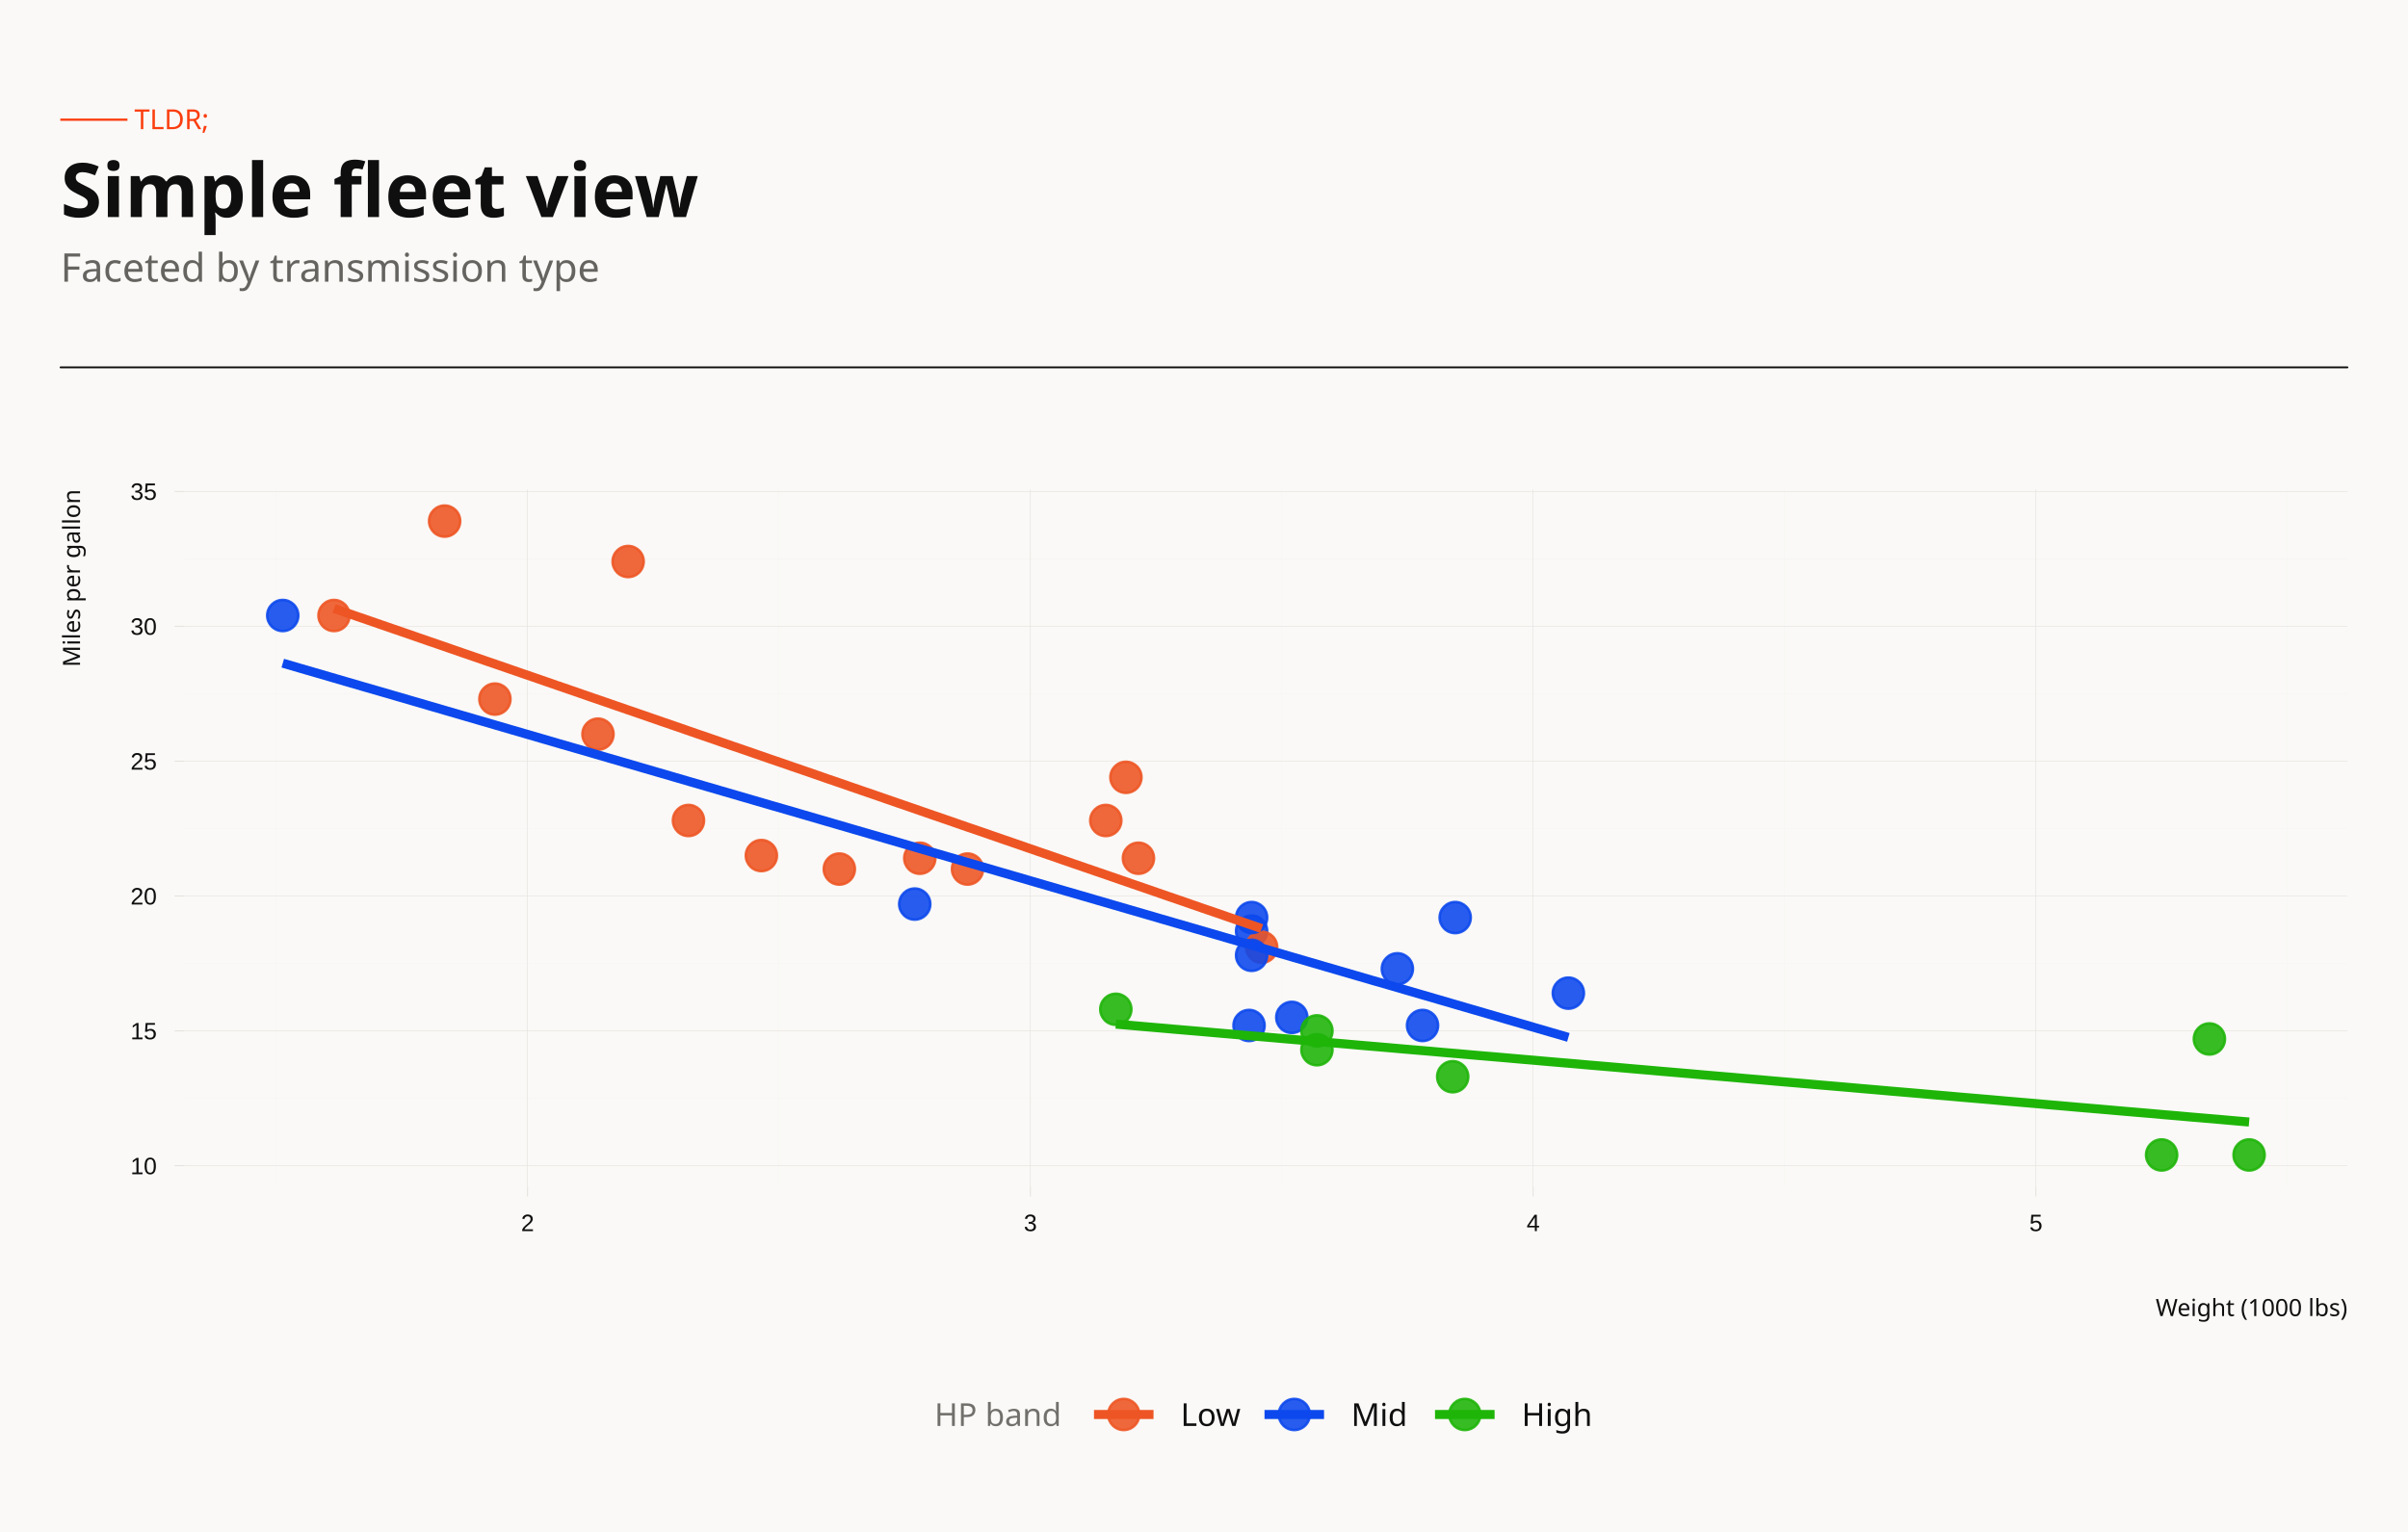
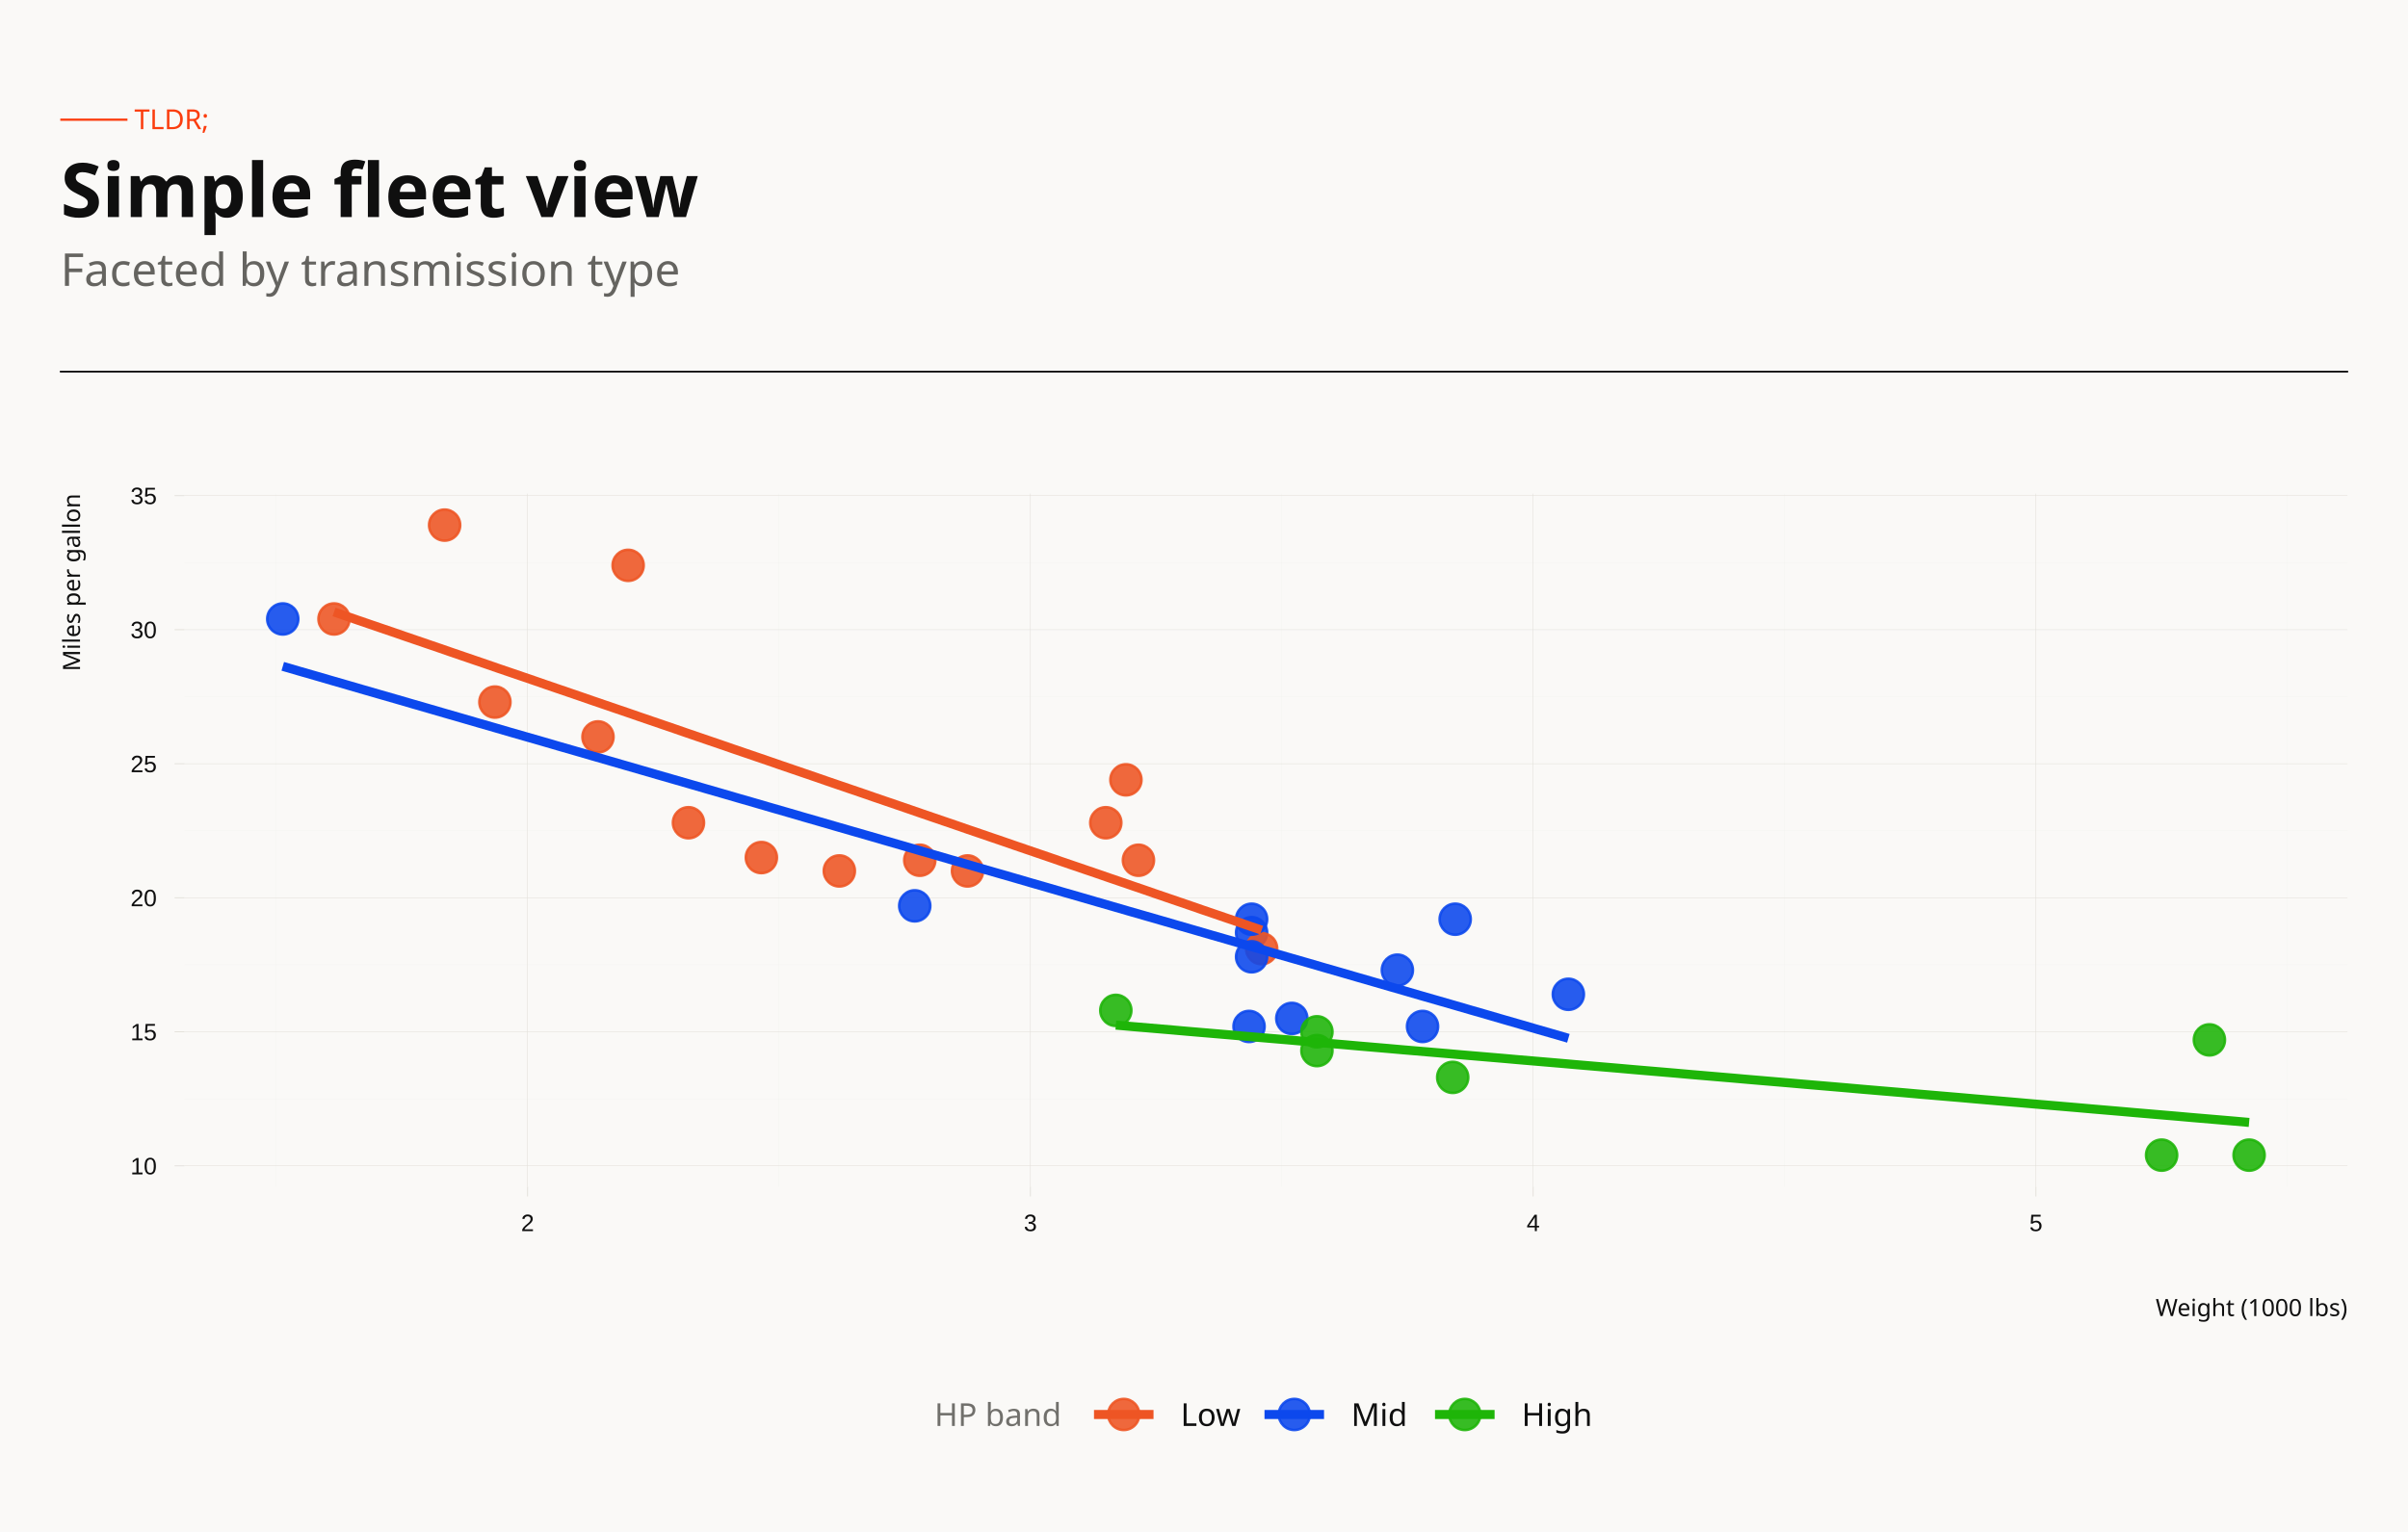
<svg xmlns="http://www.w3.org/2000/svg" width="396.00pt" height="252.00pt" viewBox="0 0 396.00 252.00">
  <g class="svglite">
    <defs>
      <style type="text/css">
    .svglite line, .svglite polyline, .svglite polygon, .svglite path, .svglite rect, .svglite circle {
      fill: none;
      stroke: #000000;
      stroke-linecap: round;
      stroke-linejoin: round;
      stroke-miterlimit: 10.00;
    }
    .svglite text {
      white-space: pre;
    }
    .svglite g.glyphgroup path {
      fill: inherit;
      stroke: none;
    }
  </style>
    </defs>
    <rect width="100%" height="100%" style="stroke: none; fill: none;" />
    <defs>
      <clipPath id="cpMC4wMHwzOTYuMDB8MC4wMHwyNTIuMDA=">
        <rect x="0.00" y="0.00" width="396.00" height="252.00" />
      </clipPath>
    </defs>
    <g clip-path="url(#cpMC4wMHwzOTYuMDB8MC4wMHwyNTIuMDA=)">
      <rect x="0.00" y="0.00" width="396.00" height="252.00" style="stroke-width: 0.63; stroke: none; fill: #FAF9F7;" />
    </g>
    <defs>
-       <clipPath id="cpMzAuMzN8Mzg2LjA0fDgwLjUwfDE5NS4yMA==">
-         <rect x="30.33" y="80.50" width="355.71" height="114.70" />
+       <clipPath id="cpMzAuMzN8Mzg2LjA0fDgxLjIwfDE5NS4yMA==">
+         <rect x="30.33" y="81.20" width="355.71" height="114.00" />
      </clipPath>
    </defs>
-     <g clip-path="url(#cpMzAuMzN8Mzg2LjA0fDgwLjUwfDE5NS4yMA==)">
-       <rect x="30.33" y="80.50" width="355.71" height="114.70" style="stroke-width: 0.63; stroke: none; fill: #FAF9F7;" />
-       <polyline points="30.33,180.67 386.04,180.67 " style="stroke-width: 0.043; stroke: #F1F0ED; stroke-linecap: butt;" />
-       <polyline points="30.33,158.48 386.04,158.48 " style="stroke-width: 0.043; stroke: #F1F0ED; stroke-linecap: butt;" />
-       <polyline points="30.33,136.30 386.04,136.30 " style="stroke-width: 0.043; stroke: #F1F0ED; stroke-linecap: butt;" />
-       <polyline points="30.33,114.11 386.04,114.11 " style="stroke-width: 0.043; stroke: #F1F0ED; stroke-linecap: butt;" />
-       <polyline points="30.33,91.93 386.04,91.93 " style="stroke-width: 0.043; stroke: #F1F0ED; stroke-linecap: butt;" />
-       <polyline points="45.42,195.20 45.42,80.50 " style="stroke-width: 0.043; stroke: #F1F0ED; stroke-linecap: butt;" />
-       <polyline points="128.10,195.20 128.10,80.50 " style="stroke-width: 0.043; stroke: #F1F0ED; stroke-linecap: butt;" />
-       <polyline points="210.79,195.20 210.79,80.50 " style="stroke-width: 0.043; stroke: #F1F0ED; stroke-linecap: butt;" />
-       <polyline points="293.47,195.20 293.47,80.50 " style="stroke-width: 0.043; stroke: #F1F0ED; stroke-linecap: butt;" />
-       <polyline points="376.15,195.20 376.15,80.50 " style="stroke-width: 0.043; stroke: #F1F0ED; stroke-linecap: butt;" />
-       <polyline points="30.33,191.76 386.04,191.76 " style="stroke-width: 0.085; stroke: #E2E0DA; stroke-linecap: butt;" />
-       <polyline points="30.33,169.58 386.04,169.58 " style="stroke-width: 0.085; stroke: #E2E0DA; stroke-linecap: butt;" />
-       <polyline points="30.33,147.39 386.04,147.39 " style="stroke-width: 0.085; stroke: #E2E0DA; stroke-linecap: butt;" />
-       <polyline points="30.33,125.21 386.04,125.21 " style="stroke-width: 0.085; stroke: #E2E0DA; stroke-linecap: butt;" />
-       <polyline points="30.33,103.02 386.04,103.02 " style="stroke-width: 0.085; stroke: #E2E0DA; stroke-linecap: butt;" />
-       <polyline points="30.33,80.84 386.04,80.84 " style="stroke-width: 0.085; stroke: #E2E0DA; stroke-linecap: butt;" />
-       <polyline points="86.76,195.20 86.76,80.50 " style="stroke-width: 0.085; stroke: #E2E0DA; stroke-linecap: butt;" />
-       <polyline points="169.45,195.20 169.45,80.50 " style="stroke-width: 0.085; stroke: #E2E0DA; stroke-linecap: butt;" />
-       <polyline points="252.13,195.20 252.13,80.50 " style="stroke-width: 0.085; stroke: #E2E0DA; stroke-linecap: butt;" />
-       <polyline points="334.81,195.20 334.81,80.50 " style="stroke-width: 0.085; stroke: #E2E0DA; stroke-linecap: butt;" />
-       <circle cx="138.03" cy="142.96" r="2.56" style="stroke-width: 0.42; stroke: #EE5524; stroke-opacity: 0.88; fill: #EE5524; fill-opacity: 0.88;" />
-       <circle cx="159.11" cy="142.96" r="2.56" style="stroke-width: 0.42; stroke: #EE5524; stroke-opacity: 0.88; fill: #EE5524; fill-opacity: 0.88;" />
-       <circle cx="113.22" cy="134.97" r="2.56" style="stroke-width: 0.42; stroke: #EE5524; stroke-opacity: 0.88; fill: #EE5524; fill-opacity: 0.88;" />
-       <circle cx="187.22" cy="141.18" r="2.56" style="stroke-width: 0.42; stroke: #EE5524; stroke-opacity: 0.88; fill: #EE5524; fill-opacity: 0.88;" />
-       <circle cx="205.83" cy="153.16" r="2.56" style="stroke-width: 0.42; stroke: #0C48ED; stroke-opacity: 0.88; fill: #0C48ED; fill-opacity: 0.88;" />
-       <circle cx="207.48" cy="155.82" r="2.56" style="stroke-width: 0.42; stroke: #EE5524; stroke-opacity: 0.88; fill: #EE5524; fill-opacity: 0.88;" />
-       <circle cx="216.57" cy="172.68" r="2.56" style="stroke-width: 0.42; stroke: #1EB508; stroke-opacity: 0.88; fill: #1EB508; fill-opacity: 0.88;" />
-       <circle cx="185.16" cy="127.87" r="2.56" style="stroke-width: 0.42; stroke: #EE5524; stroke-opacity: 0.88; fill: #EE5524; fill-opacity: 0.88;" />
-       <circle cx="181.85" cy="134.97" r="2.56" style="stroke-width: 0.42; stroke: #EE5524; stroke-opacity: 0.88; fill: #EE5524; fill-opacity: 0.88;" />
-       <circle cx="205.83" cy="150.94" r="2.56" style="stroke-width: 0.42; stroke: #0C48ED; stroke-opacity: 0.88; fill: #0C48ED; fill-opacity: 0.88;" />
-       <circle cx="205.83" cy="157.15" r="2.56" style="stroke-width: 0.42; stroke: #0C48ED; stroke-opacity: 0.88; fill: #0C48ED; fill-opacity: 0.88;" />
-       <circle cx="257.92" cy="163.37" r="2.56" style="stroke-width: 0.42; stroke: #0C48ED; stroke-opacity: 0.88; fill: #0C48ED; fill-opacity: 0.88;" />
-       <circle cx="229.80" cy="159.37" r="2.56" style="stroke-width: 0.42; stroke: #0C48ED; stroke-opacity: 0.88; fill: #0C48ED; fill-opacity: 0.88;" />
-       <circle cx="233.94" cy="168.69" r="2.56" style="stroke-width: 0.42; stroke: #0C48ED; stroke-opacity: 0.88; fill: #0C48ED; fill-opacity: 0.88;" />
-       <circle cx="355.48" cy="189.99" r="2.56" style="stroke-width: 0.42; stroke: #1EB508; stroke-opacity: 0.88; fill: #1EB508; fill-opacity: 0.88;" />
-       <circle cx="369.87" cy="189.99" r="2.56" style="stroke-width: 0.42; stroke: #1EB508; stroke-opacity: 0.88; fill: #1EB508; fill-opacity: 0.88;" />
-       <circle cx="363.34" cy="170.91" r="2.56" style="stroke-width: 0.42; stroke: #1EB508; stroke-opacity: 0.88; fill: #1EB508; fill-opacity: 0.88;" />
-       <circle cx="103.30" cy="92.37" r="2.56" style="stroke-width: 0.42; stroke: #EE5524; stroke-opacity: 0.88; fill: #EE5524; fill-opacity: 0.88;" />
-       <circle cx="54.93" cy="101.25" r="2.56" style="stroke-width: 0.42; stroke: #EE5524; stroke-opacity: 0.88; fill: #EE5524; fill-opacity: 0.88;" />
-       <circle cx="73.12" cy="85.72" r="2.56" style="stroke-width: 0.42; stroke: #EE5524; stroke-opacity: 0.88; fill: #EE5524; fill-opacity: 0.88;" />
-       <circle cx="125.21" cy="140.74" r="2.56" style="stroke-width: 0.42; stroke: #EE5524; stroke-opacity: 0.88; fill: #EE5524; fill-opacity: 0.88;" />
-       <circle cx="212.44" cy="167.36" r="2.56" style="stroke-width: 0.42; stroke: #0C48ED; stroke-opacity: 0.88; fill: #0C48ED; fill-opacity: 0.88;" />
-       <circle cx="205.41" cy="168.69" r="2.56" style="stroke-width: 0.42; stroke: #0C48ED; stroke-opacity: 0.88; fill: #0C48ED; fill-opacity: 0.88;" />
-       <circle cx="238.90" cy="177.12" r="2.56" style="stroke-width: 0.42; stroke: #1EB508; stroke-opacity: 0.88; fill: #1EB508; fill-opacity: 0.88;" />
-       <circle cx="239.31" cy="150.94" r="2.56" style="stroke-width: 0.42; stroke: #0C48ED; stroke-opacity: 0.88; fill: #0C48ED; fill-opacity: 0.88;" />
-       <circle cx="81.39" cy="115.00" r="2.56" style="stroke-width: 0.42; stroke: #EE5524; stroke-opacity: 0.88; fill: #EE5524; fill-opacity: 0.88;" />
-       <circle cx="98.34" cy="120.77" r="2.56" style="stroke-width: 0.42; stroke: #EE5524; stroke-opacity: 0.88; fill: #EE5524; fill-opacity: 0.88;" />
-       <circle cx="46.50" cy="101.25" r="2.56" style="stroke-width: 0.42; stroke: #0C48ED; stroke-opacity: 0.88; fill: #0C48ED; fill-opacity: 0.88;" />
-       <circle cx="183.50" cy="166.03" r="2.56" style="stroke-width: 0.42; stroke: #1EB508; stroke-opacity: 0.88; fill: #1EB508; fill-opacity: 0.88;" />
-       <circle cx="150.43" cy="148.72" r="2.56" style="stroke-width: 0.42; stroke: #0C48ED; stroke-opacity: 0.88; fill: #0C48ED; fill-opacity: 0.88;" />
-       <circle cx="216.57" cy="169.58" r="2.56" style="stroke-width: 0.42; stroke: #1EB508; stroke-opacity: 0.88; fill: #1EB508; fill-opacity: 0.88;" />
-       <circle cx="151.26" cy="141.18" r="2.56" style="stroke-width: 0.42; stroke: #EE5524; stroke-opacity: 0.88; fill: #EE5524; fill-opacity: 0.88;" />
-       <polyline points="54.93,100.09 56.86,100.76 58.79,101.43 60.72,102.09 62.65,102.76 64.59,103.43 66.52,104.09 68.45,104.76 70.38,105.43 72.31,106.09 74.24,106.76 76.17,107.43 78.10,108.09 80.03,108.76 81.96,109.42 83.90,110.09 85.83,110.76 87.76,111.42 89.69,112.09 91.62,112.76 93.55,113.42 95.48,114.09 97.41,114.76 99.34,115.42 101.27,116.09 103.21,116.76 105.14,117.42 107.07,118.09 109.00,118.76 110.93,119.42 112.86,120.09 114.79,120.76 116.72,121.42 118.65,122.09 120.58,122.76 122.52,123.42 124.45,124.09 126.38,124.76 128.31,125.42 130.24,126.09 132.17,126.75 134.10,127.42 136.03,128.09 137.96,128.75 139.89,129.42 141.83,130.09 143.76,130.75 145.69,131.42 147.62,132.09 149.55,132.75 151.48,133.42 153.41,134.09 155.34,134.75 157.27,135.42 159.20,136.09 161.14,136.75 163.07,137.42 165.00,138.09 166.93,138.75 168.86,139.42 170.79,140.09 172.72,140.75 174.65,141.42 176.58,142.09 178.51,142.75 180.45,143.42 182.38,144.08 184.31,144.75 186.24,145.42 188.17,146.08 190.10,146.75 192.03,147.42 193.96,148.08 195.89,148.75 197.82,149.42 199.76,150.08 201.69,150.75 203.62,151.42 205.55,152.08 207.48,152.75 " style="stroke-width: 1.49; stroke: #EE5524; stroke-linecap: butt;" />
-       <polyline points="46.50,109.09 49.17,109.87 51.85,110.65 54.53,111.43 57.20,112.21 59.88,112.99 62.55,113.76 65.23,114.54 67.91,115.32 70.58,116.10 73.26,116.88 75.93,117.66 78.61,118.44 81.29,119.22 83.96,120.00 86.64,120.78 89.32,121.56 91.99,122.34 94.67,123.11 97.34,123.89 100.02,124.67 102.70,125.45 105.37,126.23 108.05,127.01 110.73,127.79 113.40,128.57 116.08,129.35 118.75,130.13 121.43,130.91 124.11,131.69 126.78,132.47 129.46,133.24 132.13,134.02 134.81,134.80 137.49,135.58 140.16,136.36 142.84,137.14 145.52,137.92 148.19,138.70 150.87,139.48 153.54,140.26 156.22,141.04 158.90,141.82 161.57,142.59 164.25,143.37 166.93,144.15 169.60,144.93 172.28,145.71 174.95,146.49 177.63,147.27 180.31,148.05 182.98,148.83 185.66,149.61 188.34,150.39 191.01,151.17 193.69,151.95 196.36,152.72 199.04,153.50 201.72,154.28 204.39,155.06 207.07,155.84 209.74,156.62 212.42,157.40 215.10,158.18 217.77,158.96 220.45,159.74 223.13,160.52 225.80,161.30 228.48,162.07 231.15,162.85 233.83,163.63 236.51,164.41 239.18,165.19 241.86,165.97 244.54,166.75 247.21,167.53 249.89,168.31 252.56,169.09 255.24,169.87 257.92,170.65 " style="stroke-width: 1.49; stroke: #0C48ED; stroke-linecap: butt;" />
-       <polyline points="183.50,168.47 185.86,168.67 188.22,168.88 190.58,169.08 192.94,169.29 195.30,169.49 197.66,169.69 200.02,169.90 202.37,170.10 204.73,170.31 207.09,170.51 209.45,170.71 211.81,170.92 214.17,171.12 216.53,171.32 218.89,171.53 221.25,171.73 223.61,171.94 225.97,172.14 228.32,172.34 230.68,172.55 233.04,172.75 235.40,172.95 237.76,173.16 240.12,173.36 242.48,173.57 244.84,173.77 247.20,173.97 249.56,174.18 251.91,174.38 254.27,174.59 256.63,174.79 258.99,174.99 261.35,175.20 263.71,175.40 266.07,175.60 268.43,175.81 270.79,176.01 273.15,176.22 275.51,176.42 277.86,176.62 280.22,176.83 282.58,177.03 284.94,177.23 287.30,177.44 289.66,177.64 292.02,177.85 294.38,178.05 296.74,178.25 299.10,178.46 301.46,178.66 303.81,178.86 306.17,179.07 308.53,179.27 310.89,179.48 313.25,179.68 315.61,179.88 317.97,180.09 320.33,180.29 322.69,180.50 325.05,180.70 327.41,180.90 329.76,181.11 332.12,181.31 334.48,181.51 336.84,181.72 339.20,181.92 341.56,182.13 343.92,182.33 346.28,182.53 348.64,182.74 351.00,182.94 353.36,183.14 355.71,183.35 358.07,183.55 360.43,183.76 362.79,183.96 365.15,184.16 367.51,184.37 369.87,184.57 " style="stroke-width: 1.49; stroke: #1EB508; stroke-linecap: butt;" />
+     <g clip-path="url(#cpMzAuMzN8Mzg2LjA0fDgxLjIwfDE5NS4yMA==)">
+       <rect x="30.33" y="81.20" width="355.71" height="114.00" style="stroke-width: 0.63; stroke: none; fill: #FAF9F7;" />
+       <polyline points="30.33,180.76 386.04,180.76 " style="stroke-width: 0.043; stroke: #F1F0ED; stroke-linecap: butt;" />
+       <polyline points="30.33,158.71 386.04,158.71 " style="stroke-width: 0.043; stroke: #F1F0ED; stroke-linecap: butt;" />
+       <polyline points="30.33,136.66 386.04,136.66 " style="stroke-width: 0.043; stroke: #F1F0ED; stroke-linecap: butt;" />
+       <polyline points="30.33,114.61 386.04,114.61 " style="stroke-width: 0.043; stroke: #F1F0ED; stroke-linecap: butt;" />
+       <polyline points="30.33,92.56 386.04,92.56 " style="stroke-width: 0.043; stroke: #F1F0ED; stroke-linecap: butt;" />
+       <polyline points="45.42,195.20 45.42,81.20 " style="stroke-width: 0.043; stroke: #F1F0ED; stroke-linecap: butt;" />
+       <polyline points="128.10,195.20 128.10,81.20 " style="stroke-width: 0.043; stroke: #F1F0ED; stroke-linecap: butt;" />
+       <polyline points="210.79,195.20 210.79,81.20 " style="stroke-width: 0.043; stroke: #F1F0ED; stroke-linecap: butt;" />
+       <polyline points="293.47,195.20 293.47,81.20 " style="stroke-width: 0.043; stroke: #F1F0ED; stroke-linecap: butt;" />
+       <polyline points="376.15,195.20 376.15,81.20 " style="stroke-width: 0.043; stroke: #F1F0ED; stroke-linecap: butt;" />
+       <polyline points="30.33,191.78 386.04,191.78 " style="stroke-width: 0.085; stroke: #E2E0DA; stroke-linecap: butt;" />
+       <polyline points="30.33,169.73 386.04,169.73 " style="stroke-width: 0.085; stroke: #E2E0DA; stroke-linecap: butt;" />
+       <polyline points="30.33,147.68 386.04,147.68 " style="stroke-width: 0.085; stroke: #E2E0DA; stroke-linecap: butt;" />
+       <polyline points="30.33,125.63 386.04,125.63 " style="stroke-width: 0.085; stroke: #E2E0DA; stroke-linecap: butt;" />
+       <polyline points="30.33,103.58 386.04,103.58 " style="stroke-width: 0.085; stroke: #E2E0DA; stroke-linecap: butt;" />
+       <polyline points="30.33,81.53 386.04,81.53 " style="stroke-width: 0.085; stroke: #E2E0DA; stroke-linecap: butt;" />
+       <polyline points="86.76,195.20 86.76,81.20 " style="stroke-width: 0.085; stroke: #E2E0DA; stroke-linecap: butt;" />
+       <polyline points="169.45,195.20 169.45,81.20 " style="stroke-width: 0.085; stroke: #E2E0DA; stroke-linecap: butt;" />
+       <polyline points="252.13,195.20 252.13,81.20 " style="stroke-width: 0.085; stroke: #E2E0DA; stroke-linecap: butt;" />
+       <polyline points="334.81,195.20 334.81,81.20 " style="stroke-width: 0.085; stroke: #E2E0DA; stroke-linecap: butt;" />
+       <circle cx="138.03" cy="143.27" r="2.56" style="stroke-width: 0.42; stroke: #EE5524; stroke-opacity: 0.88; fill: #EE5524; fill-opacity: 0.88;" />
+       <circle cx="159.11" cy="143.27" r="2.56" style="stroke-width: 0.42; stroke: #EE5524; stroke-opacity: 0.88; fill: #EE5524; fill-opacity: 0.88;" />
+       <circle cx="113.22" cy="135.34" r="2.56" style="stroke-width: 0.42; stroke: #EE5524; stroke-opacity: 0.88; fill: #EE5524; fill-opacity: 0.88;" />
+       <circle cx="187.22" cy="141.51" r="2.56" style="stroke-width: 0.42; stroke: #EE5524; stroke-opacity: 0.88; fill: #EE5524; fill-opacity: 0.88;" />
+       <circle cx="205.83" cy="153.42" r="2.56" style="stroke-width: 0.42; stroke: #0C48ED; stroke-opacity: 0.88; fill: #0C48ED; fill-opacity: 0.88;" />
+       <circle cx="207.48" cy="156.06" r="2.56" style="stroke-width: 0.42; stroke: #EE5524; stroke-opacity: 0.88; fill: #EE5524; fill-opacity: 0.88;" />
+       <circle cx="216.57" cy="172.82" r="2.56" style="stroke-width: 0.42; stroke: #1EB508; stroke-opacity: 0.88; fill: #1EB508; fill-opacity: 0.88;" />
+       <circle cx="185.16" cy="128.28" r="2.56" style="stroke-width: 0.42; stroke: #EE5524; stroke-opacity: 0.88; fill: #EE5524; fill-opacity: 0.88;" />
+       <circle cx="181.85" cy="135.34" r="2.56" style="stroke-width: 0.42; stroke: #EE5524; stroke-opacity: 0.88; fill: #EE5524; fill-opacity: 0.88;" />
+       <circle cx="205.83" cy="151.21" r="2.56" style="stroke-width: 0.42; stroke: #0C48ED; stroke-opacity: 0.88; fill: #0C48ED; fill-opacity: 0.88;" />
+       <circle cx="205.83" cy="157.39" r="2.56" style="stroke-width: 0.42; stroke: #0C48ED; stroke-opacity: 0.88; fill: #0C48ED; fill-opacity: 0.88;" />
+       <circle cx="257.92" cy="163.56" r="2.56" style="stroke-width: 0.42; stroke: #0C48ED; stroke-opacity: 0.88; fill: #0C48ED; fill-opacity: 0.88;" />
+       <circle cx="229.80" cy="159.59" r="2.56" style="stroke-width: 0.42; stroke: #0C48ED; stroke-opacity: 0.88; fill: #0C48ED; fill-opacity: 0.88;" />
+       <circle cx="233.94" cy="168.85" r="2.56" style="stroke-width: 0.42; stroke: #0C48ED; stroke-opacity: 0.88; fill: #0C48ED; fill-opacity: 0.88;" />
+       <circle cx="355.48" cy="190.02" r="2.56" style="stroke-width: 0.42; stroke: #1EB508; stroke-opacity: 0.88; fill: #1EB508; fill-opacity: 0.88;" />
+       <circle cx="369.87" cy="190.02" r="2.56" style="stroke-width: 0.42; stroke: #1EB508; stroke-opacity: 0.88; fill: #1EB508; fill-opacity: 0.88;" />
+       <circle cx="363.34" cy="171.06" r="2.56" style="stroke-width: 0.42; stroke: #1EB508; stroke-opacity: 0.88; fill: #1EB508; fill-opacity: 0.88;" />
+       <circle cx="103.30" cy="93.00" r="2.56" style="stroke-width: 0.42; stroke: #EE5524; stroke-opacity: 0.88; fill: #EE5524; fill-opacity: 0.88;" />
+       <circle cx="54.93" cy="101.82" r="2.56" style="stroke-width: 0.42; stroke: #EE5524; stroke-opacity: 0.88; fill: #EE5524; fill-opacity: 0.88;" />
+       <circle cx="73.12" cy="86.38" r="2.56" style="stroke-width: 0.42; stroke: #EE5524; stroke-opacity: 0.88; fill: #EE5524; fill-opacity: 0.88;" />
+       <circle cx="125.21" cy="141.07" r="2.56" style="stroke-width: 0.42; stroke: #EE5524; stroke-opacity: 0.88; fill: #EE5524; fill-opacity: 0.88;" />
+       <circle cx="212.44" cy="167.53" r="2.56" style="stroke-width: 0.42; stroke: #0C48ED; stroke-opacity: 0.88; fill: #0C48ED; fill-opacity: 0.88;" />
+       <circle cx="205.41" cy="168.85" r="2.56" style="stroke-width: 0.42; stroke: #0C48ED; stroke-opacity: 0.88; fill: #0C48ED; fill-opacity: 0.88;" />
+       <circle cx="238.90" cy="177.23" r="2.56" style="stroke-width: 0.42; stroke: #1EB508; stroke-opacity: 0.88; fill: #1EB508; fill-opacity: 0.88;" />
+       <circle cx="239.31" cy="151.21" r="2.56" style="stroke-width: 0.42; stroke: #0C48ED; stroke-opacity: 0.88; fill: #0C48ED; fill-opacity: 0.88;" />
+       <circle cx="81.39" cy="115.49" r="2.56" style="stroke-width: 0.42; stroke: #EE5524; stroke-opacity: 0.88; fill: #EE5524; fill-opacity: 0.88;" />
+       <circle cx="98.34" cy="121.22" r="2.56" style="stroke-width: 0.42; stroke: #EE5524; stroke-opacity: 0.88; fill: #EE5524; fill-opacity: 0.88;" />
+       <circle cx="46.50" cy="101.82" r="2.56" style="stroke-width: 0.42; stroke: #0C48ED; stroke-opacity: 0.88; fill: #0C48ED; fill-opacity: 0.88;" />
+       <circle cx="183.50" cy="166.21" r="2.56" style="stroke-width: 0.42; stroke: #1EB508; stroke-opacity: 0.88; fill: #1EB508; fill-opacity: 0.88;" />
+       <circle cx="150.43" cy="149.01" r="2.56" style="stroke-width: 0.42; stroke: #0C48ED; stroke-opacity: 0.88; fill: #0C48ED; fill-opacity: 0.88;" />
+       <circle cx="216.57" cy="169.73" r="2.56" style="stroke-width: 0.42; stroke: #1EB508; stroke-opacity: 0.88; fill: #1EB508; fill-opacity: 0.88;" />
+       <circle cx="151.26" cy="141.51" r="2.56" style="stroke-width: 0.42; stroke: #EE5524; stroke-opacity: 0.88; fill: #EE5524; fill-opacity: 0.88;" />
+       <polyline points="54.93,100.67 56.86,101.33 58.79,102.00 60.72,102.66 62.65,103.32 64.59,103.98 66.52,104.65 68.45,105.31 70.38,105.97 72.31,106.63 74.24,107.30 76.17,107.96 78.10,108.62 80.03,109.28 81.96,109.95 83.90,110.61 85.83,111.27 87.76,111.93 89.69,112.60 91.62,113.26 93.55,113.92 95.48,114.58 97.41,115.25 99.34,115.91 101.27,116.57 103.21,117.23 105.14,117.90 107.07,118.56 109.00,119.22 110.93,119.88 112.86,120.55 114.79,121.21 116.72,121.87 118.65,122.53 120.58,123.20 122.52,123.86 124.45,124.52 126.38,125.18 128.31,125.85 130.24,126.51 132.17,127.17 134.10,127.83 136.03,128.50 137.96,129.16 139.89,129.82 141.83,130.48 143.76,131.15 145.69,131.81 147.62,132.47 149.55,133.13 151.48,133.80 153.41,134.46 155.34,135.12 157.27,135.78 159.20,136.45 161.14,137.11 163.07,137.77 165.00,138.43 166.93,139.10 168.86,139.76 170.79,140.42 172.72,141.08 174.65,141.75 176.58,142.41 178.51,143.07 180.45,143.73 182.38,144.40 184.31,145.06 186.24,145.72 188.17,146.38 190.10,147.05 192.03,147.71 193.96,148.37 195.89,149.03 197.82,149.70 199.76,150.36 201.69,151.02 203.62,151.68 205.55,152.35 207.48,153.01 " style="stroke-width: 1.49; stroke: #EE5524; stroke-linecap: butt;" />
+       <polyline points="46.50,109.61 49.17,110.39 51.85,111.16 54.53,111.94 57.20,112.71 59.88,113.49 62.55,114.26 65.23,115.03 67.91,115.81 70.58,116.58 73.26,117.36 75.93,118.13 78.61,118.91 81.29,119.68 83.96,120.46 86.64,121.23 89.32,122.00 91.99,122.78 94.67,123.55 97.34,124.33 100.02,125.10 102.70,125.88 105.37,126.65 108.05,127.43 110.73,128.20 113.40,128.97 116.08,129.75 118.75,130.52 121.43,131.30 124.11,132.07 126.78,132.85 129.46,133.62 132.13,134.40 134.81,135.17 137.49,135.95 140.16,136.72 142.84,137.49 145.52,138.27 148.19,139.04 150.87,139.82 153.54,140.59 156.22,141.37 158.90,142.14 161.57,142.92 164.25,143.69 166.93,144.46 169.60,145.24 172.28,146.01 174.95,146.79 177.63,147.56 180.31,148.34 182.98,149.11 185.66,149.89 188.34,150.66 191.01,151.43 193.69,152.21 196.36,152.98 199.04,153.76 201.72,154.53 204.39,155.31 207.07,156.08 209.74,156.86 212.42,157.63 215.10,158.40 217.77,159.18 220.45,159.95 223.13,160.73 225.80,161.50 228.48,162.28 231.15,163.05 233.83,163.83 236.51,164.60 239.18,165.37 241.86,166.15 244.54,166.92 247.21,167.70 249.89,168.47 252.56,169.25 255.24,170.02 257.92,170.80 " style="stroke-width: 1.49; stroke: #0C48ED; stroke-linecap: butt;" />
+       <polyline points="183.50,168.63 185.86,168.84 188.22,169.04 190.58,169.24 192.94,169.44 195.30,169.65 197.66,169.85 200.02,170.05 202.37,170.25 204.73,170.46 207.09,170.66 209.45,170.86 211.81,171.06 214.17,171.27 216.53,171.47 218.89,171.67 221.25,171.87 223.61,172.08 225.97,172.28 228.32,172.48 230.68,172.69 233.04,172.89 235.40,173.09 237.76,173.29 240.12,173.50 242.48,173.70 244.84,173.90 247.20,174.10 249.56,174.31 251.91,174.51 254.27,174.71 256.63,174.91 258.99,175.12 261.35,175.32 263.71,175.52 266.07,175.72 268.43,175.93 270.79,176.13 273.15,176.33 275.51,176.53 277.86,176.74 280.22,176.94 282.58,177.14 284.94,177.34 287.30,177.55 289.66,177.75 292.02,177.95 294.38,178.15 296.74,178.36 299.10,178.56 301.46,178.76 303.81,178.96 306.17,179.17 308.53,179.37 310.89,179.57 313.25,179.77 315.61,179.98 317.97,180.18 320.33,180.38 322.69,180.58 325.05,180.79 327.41,180.99 329.76,181.19 332.12,181.39 334.48,181.60 336.84,181.80 339.20,182.00 341.56,182.20 343.92,182.41 346.28,182.61 348.64,182.81 351.00,183.02 353.36,183.22 355.71,183.42 358.07,183.62 360.43,183.83 362.79,184.03 365.15,184.23 367.51,184.43 369.87,184.64 " style="stroke-width: 1.49; stroke: #1EB508; stroke-linecap: butt;" />
    </g>
    <g clip-path="url(#cpMC4wMHwzOTYuMDB8MC4wMHwyNTIuMDA=)">
-       <text x="25.79" y="193.16" text-anchor="end" style="font-size: 3.90px;fill: #0F0F0F; font-family: &quot;Arial&quot;;" textLength="4.31px" lengthAdjust="spacingAndGlyphs">10</text>
-       <text x="25.79" y="170.97" text-anchor="end" style="font-size: 3.90px;fill: #0F0F0F; font-family: &quot;Arial&quot;;" textLength="4.31px" lengthAdjust="spacingAndGlyphs">15</text>
-       <text x="25.79" y="148.79" text-anchor="end" style="font-size: 3.90px;fill: #0F0F0F; font-family: &quot;Arial&quot;;" textLength="4.31px" lengthAdjust="spacingAndGlyphs">20</text>
-       <text x="25.79" y="126.60" text-anchor="end" style="font-size: 3.90px;fill: #0F0F0F; font-family: &quot;Arial&quot;;" textLength="4.31px" lengthAdjust="spacingAndGlyphs">25</text>
-       <text x="25.79" y="104.42" text-anchor="end" style="font-size: 3.90px;fill: #0F0F0F; font-family: &quot;Arial&quot;;" textLength="4.31px" lengthAdjust="spacingAndGlyphs">30</text>
-       <text x="25.79" y="82.23" text-anchor="end" style="font-size: 3.90px;fill: #0F0F0F; font-family: &quot;Arial&quot;;" textLength="4.31px" lengthAdjust="spacingAndGlyphs">35</text>
-       <polyline points="28.71,191.76 30.33,191.76 " style="stroke-width: 0.15; stroke: #E2E0DA; stroke-linecap: butt;" />
-       <polyline points="28.71,169.58 30.33,169.58 " style="stroke-width: 0.15; stroke: #E2E0DA; stroke-linecap: butt;" />
-       <polyline points="28.71,147.39 30.33,147.39 " style="stroke-width: 0.15; stroke: #E2E0DA; stroke-linecap: butt;" />
-       <polyline points="28.71,125.21 30.33,125.21 " style="stroke-width: 0.15; stroke: #E2E0DA; stroke-linecap: butt;" />
-       <polyline points="28.71,103.02 30.33,103.02 " style="stroke-width: 0.15; stroke: #E2E0DA; stroke-linecap: butt;" />
-       <polyline points="28.71,80.84 30.33,80.84 " style="stroke-width: 0.15; stroke: #E2E0DA; stroke-linecap: butt;" />
+       <text x="25.79" y="193.18" text-anchor="end" style="font-size: 3.90px;fill: #0F0F0F; font-family: &quot;Arial&quot;;" textLength="4.31px" lengthAdjust="spacingAndGlyphs">10</text>
+       <text x="25.79" y="171.13" text-anchor="end" style="font-size: 3.90px;fill: #0F0F0F; font-family: &quot;Arial&quot;;" textLength="4.31px" lengthAdjust="spacingAndGlyphs">15</text>
+       <text x="25.79" y="149.08" text-anchor="end" style="font-size: 3.90px;fill: #0F0F0F; font-family: &quot;Arial&quot;;" textLength="4.31px" lengthAdjust="spacingAndGlyphs">20</text>
+       <text x="25.79" y="127.03" text-anchor="end" style="font-size: 3.90px;fill: #0F0F0F; font-family: &quot;Arial&quot;;" textLength="4.31px" lengthAdjust="spacingAndGlyphs">25</text>
+       <text x="25.79" y="104.98" text-anchor="end" style="font-size: 3.90px;fill: #0F0F0F; font-family: &quot;Arial&quot;;" textLength="4.31px" lengthAdjust="spacingAndGlyphs">30</text>
+       <text x="25.79" y="82.93" text-anchor="end" style="font-size: 3.90px;fill: #0F0F0F; font-family: &quot;Arial&quot;;" textLength="4.31px" lengthAdjust="spacingAndGlyphs">35</text>
+       <polyline points="28.71,191.78 30.33,191.78 " style="stroke-width: 0.15; stroke: #E2E0DA; stroke-linecap: butt;" />
+       <polyline points="28.71,169.73 30.33,169.73 " style="stroke-width: 0.15; stroke: #E2E0DA; stroke-linecap: butt;" />
+       <polyline points="28.71,147.68 30.33,147.68 " style="stroke-width: 0.15; stroke: #E2E0DA; stroke-linecap: butt;" />
+       <polyline points="28.71,125.63 30.33,125.63 " style="stroke-width: 0.15; stroke: #E2E0DA; stroke-linecap: butt;" />
+       <polyline points="28.71,103.58 30.33,103.58 " style="stroke-width: 0.15; stroke: #E2E0DA; stroke-linecap: butt;" />
+       <polyline points="28.71,81.53 30.33,81.53 " style="stroke-width: 0.15; stroke: #E2E0DA; stroke-linecap: butt;" />
      <polyline points="86.76,196.82 86.76,195.20 " style="stroke-width: 0.15; stroke: #E2E0DA; stroke-linecap: butt;" />
      <polyline points="169.45,196.82 169.45,195.20 " style="stroke-width: 0.15; stroke: #E2E0DA; stroke-linecap: butt;" />
      <polyline points="252.13,196.82 252.13,195.20 " style="stroke-width: 0.15; stroke: #E2E0DA; stroke-linecap: butt;" />
      <polyline points="334.81,196.82 334.81,195.20 " style="stroke-width: 0.15; stroke: #E2E0DA; stroke-linecap: butt;" />
      <text x="86.76" y="202.52" text-anchor="middle" style="font-size: 3.90px;fill: #0F0F0F; font-family: &quot;Arial&quot;;" textLength="2.16px" lengthAdjust="spacingAndGlyphs">2</text>
      <text x="169.45" y="202.52" text-anchor="middle" style="font-size: 3.90px;fill: #0F0F0F; font-family: &quot;Arial&quot;;" textLength="2.16px" lengthAdjust="spacingAndGlyphs">3</text>
      <text x="252.13" y="202.52" text-anchor="middle" style="font-size: 3.90px;fill: #0F0F0F; font-family: &quot;Arial&quot;;" textLength="2.16px" lengthAdjust="spacingAndGlyphs">4</text>
      <text x="334.81" y="202.52" text-anchor="middle" style="font-size: 3.90px;fill: #0F0F0F; font-family: &quot;Arial&quot;;" textLength="2.16px" lengthAdjust="spacingAndGlyphs">5</text>
      <text x="386.04" y="216.49" text-anchor="end" style="font-size: 3.90px; font-weight: 100;fill: #0F0F0F; font-family: &quot;JetBrains Mono&quot;;" textLength="39.58px" lengthAdjust="spacingAndGlyphs">Weight (1000 lbs)</text>
-       <text transform="translate(13.16,80.50) rotate(-90)" text-anchor="end" style="font-size: 3.90px; font-weight: 100;fill: #0F0F0F; font-family: &quot;JetBrains Mono&quot;;" textLength="37.25px" lengthAdjust="spacingAndGlyphs">Miles per gallon</text>
+       <text transform="translate(13.16,81.20) rotate(-90)" text-anchor="end" style="font-size: 3.90px; font-weight: 100;fill: #0F0F0F; font-family: &quot;JetBrains Mono&quot;;" textLength="37.25px" lengthAdjust="spacingAndGlyphs">Miles per gallon</text>
      <rect x="150.44" y="223.32" width="115.48" height="18.72" style="stroke-width: 0.75; stroke: none;" />
      <rect x="150.44" y="223.32" width="115.48" height="18.72" style="stroke-width: 0.63; stroke: none; fill: #FAF9F7;" />
      <text x="153.68" y="234.57" style="font-size: 5.20px;fill: #71706C; font-family: &quot;JetBrains Mono&quot;;" textLength="21.77px" lengthAdjust="spacingAndGlyphs">HP band</text>
      <rect x="178.68" y="226.56" width="12.24" height="12.24" style="stroke-width: 0.63; stroke: none; fill: #FAF9F7;" />
      <circle cx="184.80" cy="232.68" r="2.56" style="stroke-width: 0.42; stroke: #EE5524; stroke-opacity: 0.88; fill: #EE5524; fill-opacity: 0.88;" />
      <line x1="179.91" y1="232.68" x2="189.70" y2="232.68" style="stroke-width: 1.49; stroke: #EE5524; stroke-linecap: butt;" />
      <rect x="206.73" y="226.56" width="12.24" height="12.24" style="stroke-width: 0.63; stroke: none; fill: #FAF9F7;" />
      <circle cx="212.85" cy="232.68" r="2.56" style="stroke-width: 0.42; stroke: #0C48ED; stroke-opacity: 0.88; fill: #0C48ED; fill-opacity: 0.88;" />
      <line x1="207.95" y1="232.68" x2="217.74" y2="232.68" style="stroke-width: 1.49; stroke: #0C48ED; stroke-linecap: butt;" />
      <rect x="234.77" y="226.56" width="12.24" height="12.24" style="stroke-width: 0.63; stroke: none; fill: #FAF9F7;" />
      <circle cx="240.89" cy="232.68" r="2.56" style="stroke-width: 0.42; stroke: #1EB508; stroke-opacity: 0.88; fill: #1EB508; fill-opacity: 0.88;" />
      <line x1="235.99" y1="232.68" x2="245.79" y2="232.68" style="stroke-width: 1.49; stroke: #1EB508; stroke-linecap: butt;" />
      <text x="194.16" y="234.57" style="font-size: 5.20px;fill: #0F0F0F; font-family: &quot;JetBrains Mono&quot;;" textLength="9.33px" lengthAdjust="spacingAndGlyphs">Low</text>
      <text x="222.20" y="234.57" style="font-size: 5.20px;fill: #0F0F0F; font-family: &quot;JetBrains Mono&quot;;" textLength="9.33px" lengthAdjust="spacingAndGlyphs">Mid</text>
      <text x="250.25" y="234.57" style="font-size: 5.20px;fill: #0F0F0F; font-family: &quot;JetBrains Mono&quot;;" textLength="12.44px" lengthAdjust="spacingAndGlyphs">High</text>
-       <text x="9.96" y="46.33" style="font-size: 6.50px;fill: #656460; font-family: &quot;Satoshi&quot;;" textLength="82.11px" lengthAdjust="spacingAndGlyphs">Faceted by transmission type</text>
-       <polyline points="9.96,60.43 386.04,60.43 " style="stroke-width: 0.30; stroke: #0F0F0F;" />
+       <text x="9.96" y="47.03" style="font-size: 7.47px;fill: #656460; font-family: &quot;Satoshi&quot;;" textLength="94.25px" lengthAdjust="spacingAndGlyphs">Faceted by transmission type</text>
+       <polyline points="9.96,61.13 386.04,61.13 " style="stroke-width: 0.30; stroke: #0F0F0F;" />
      <text x="9.96" y="35.70" style="font-size: 12.35px; font-weight: 600;fill: #0F0F0F; font-family: &quot;Archivo&quot;;" textLength="94.80px" lengthAdjust="spacingAndGlyphs">Simple fleet view</text>
      <text x="9.96" y="21.25" style="font-size: 4.55px;fill: #FB3D0E; font-family: &quot;JetBrains Mono&quot;;" textLength="27.34px" lengthAdjust="spacingAndGlyphs">──── TLDR;</text>
    </g>
  </g>
</svg>
